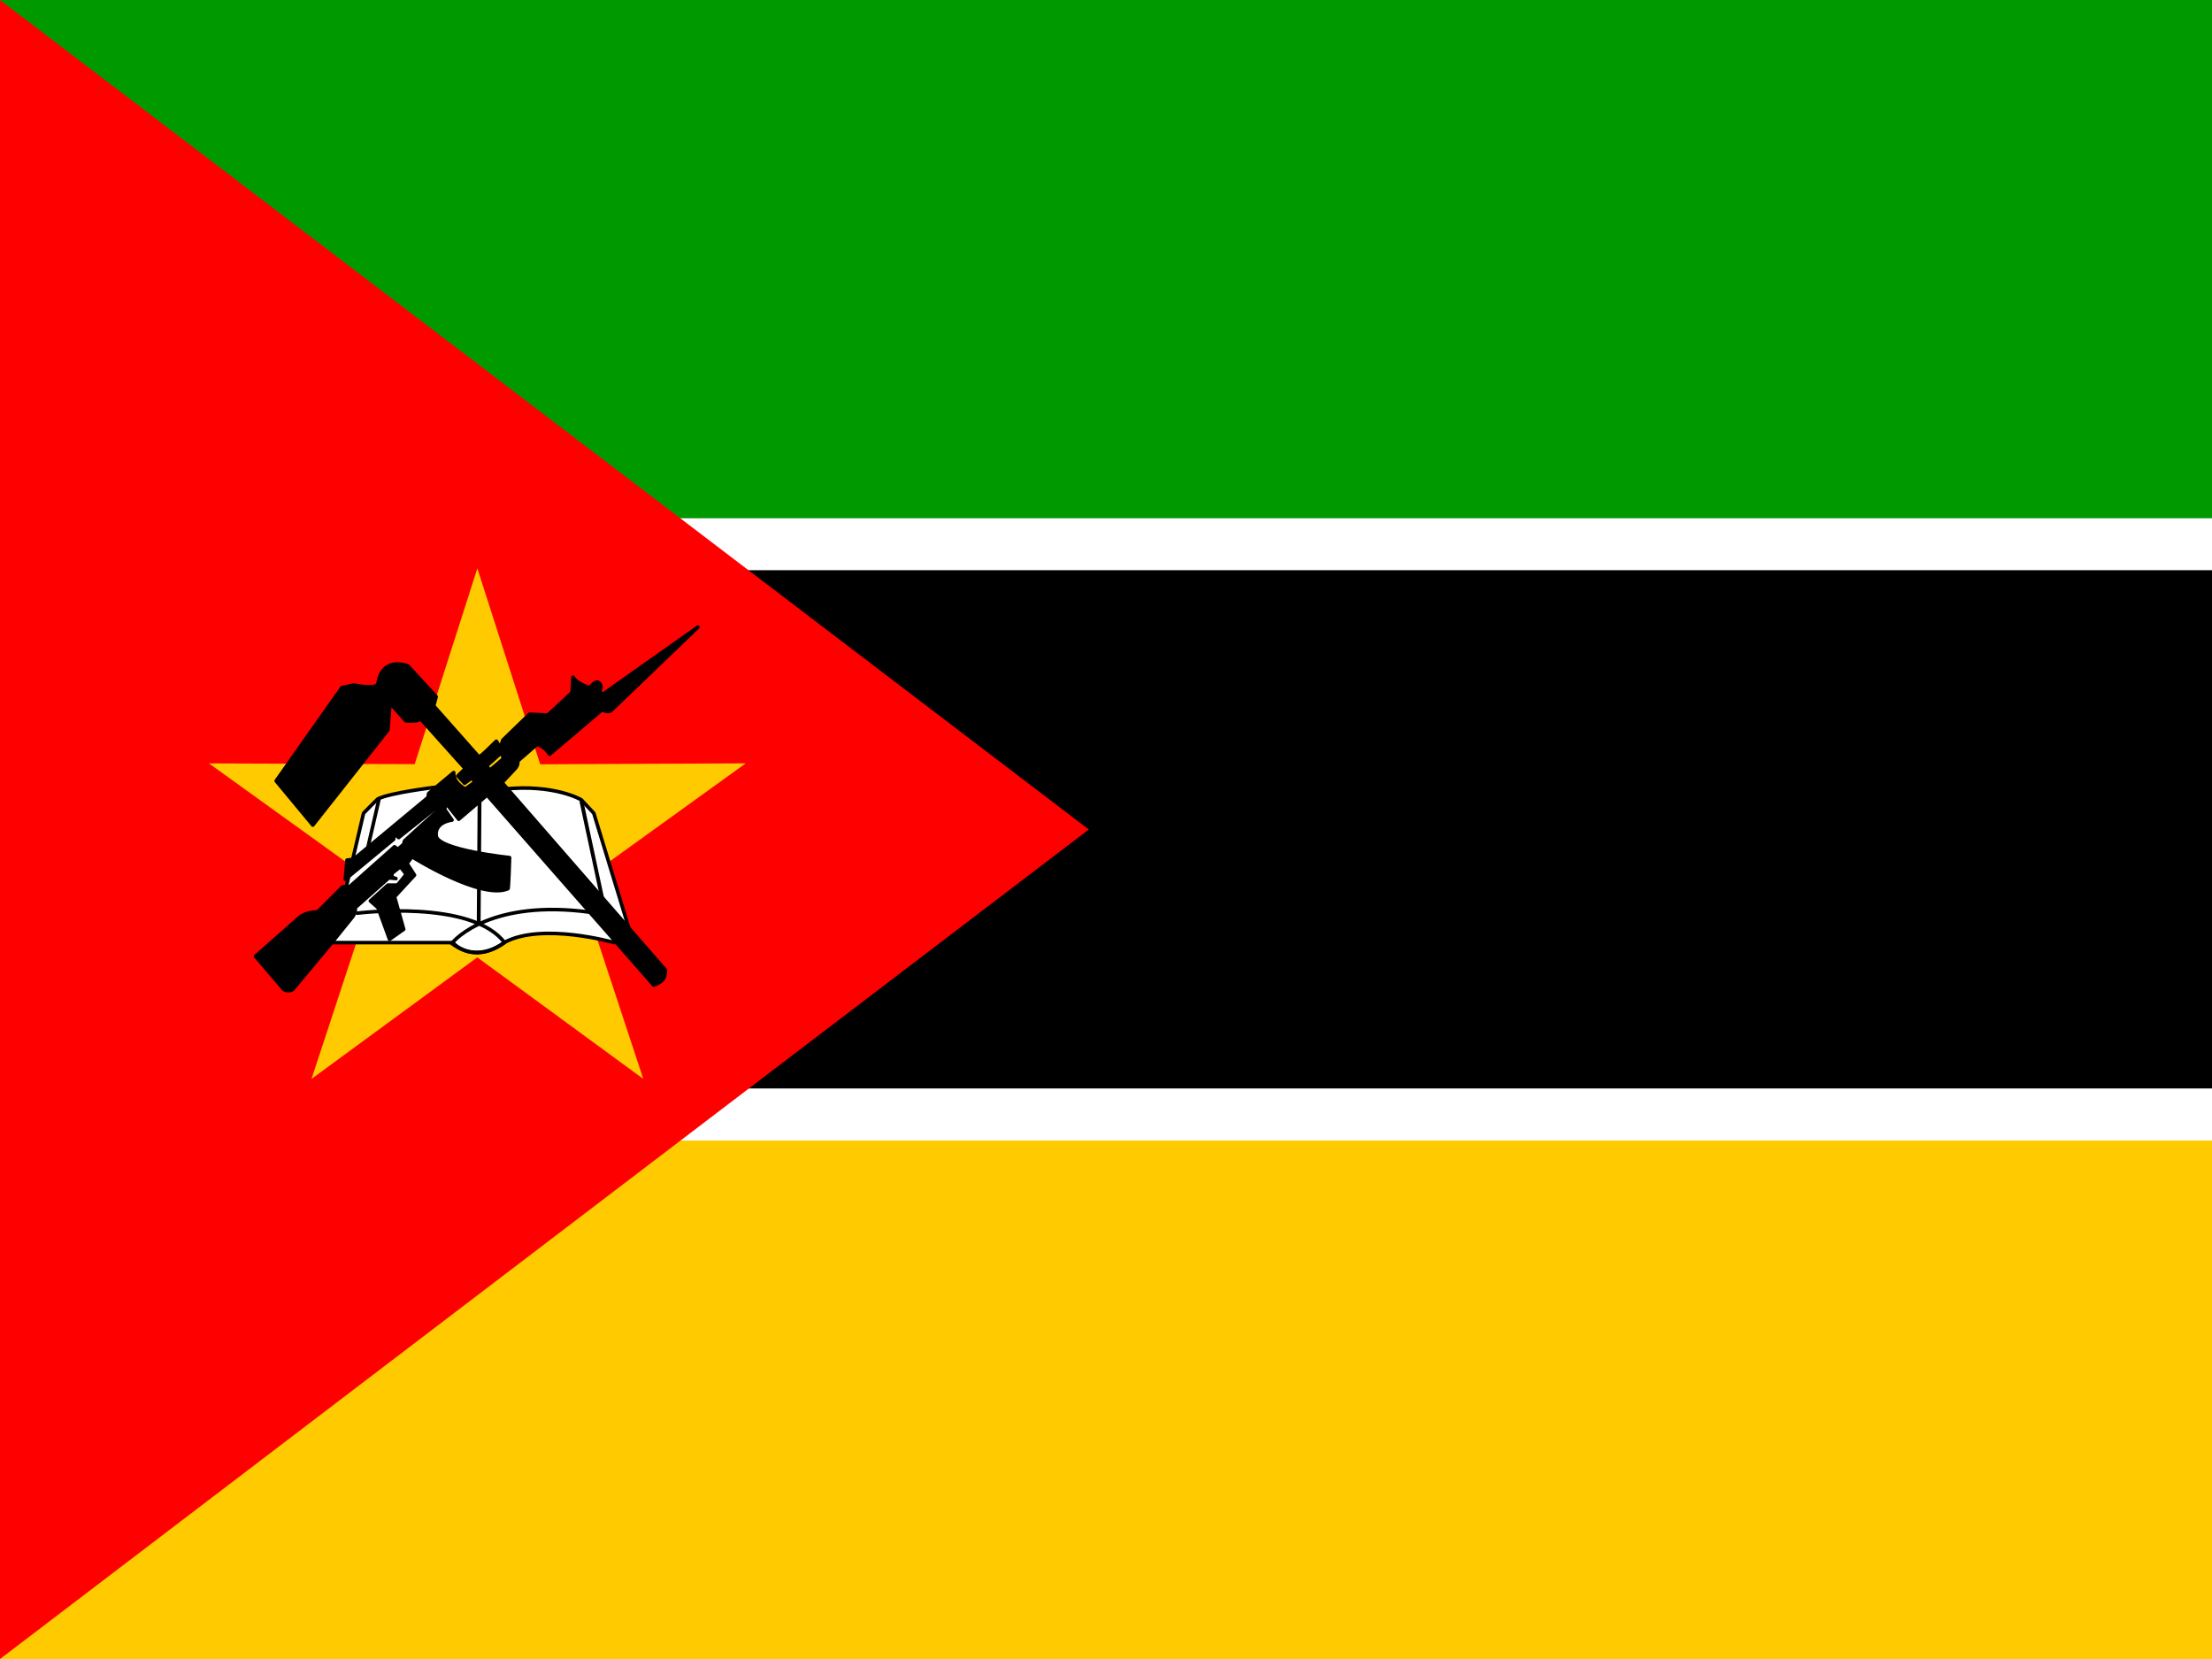
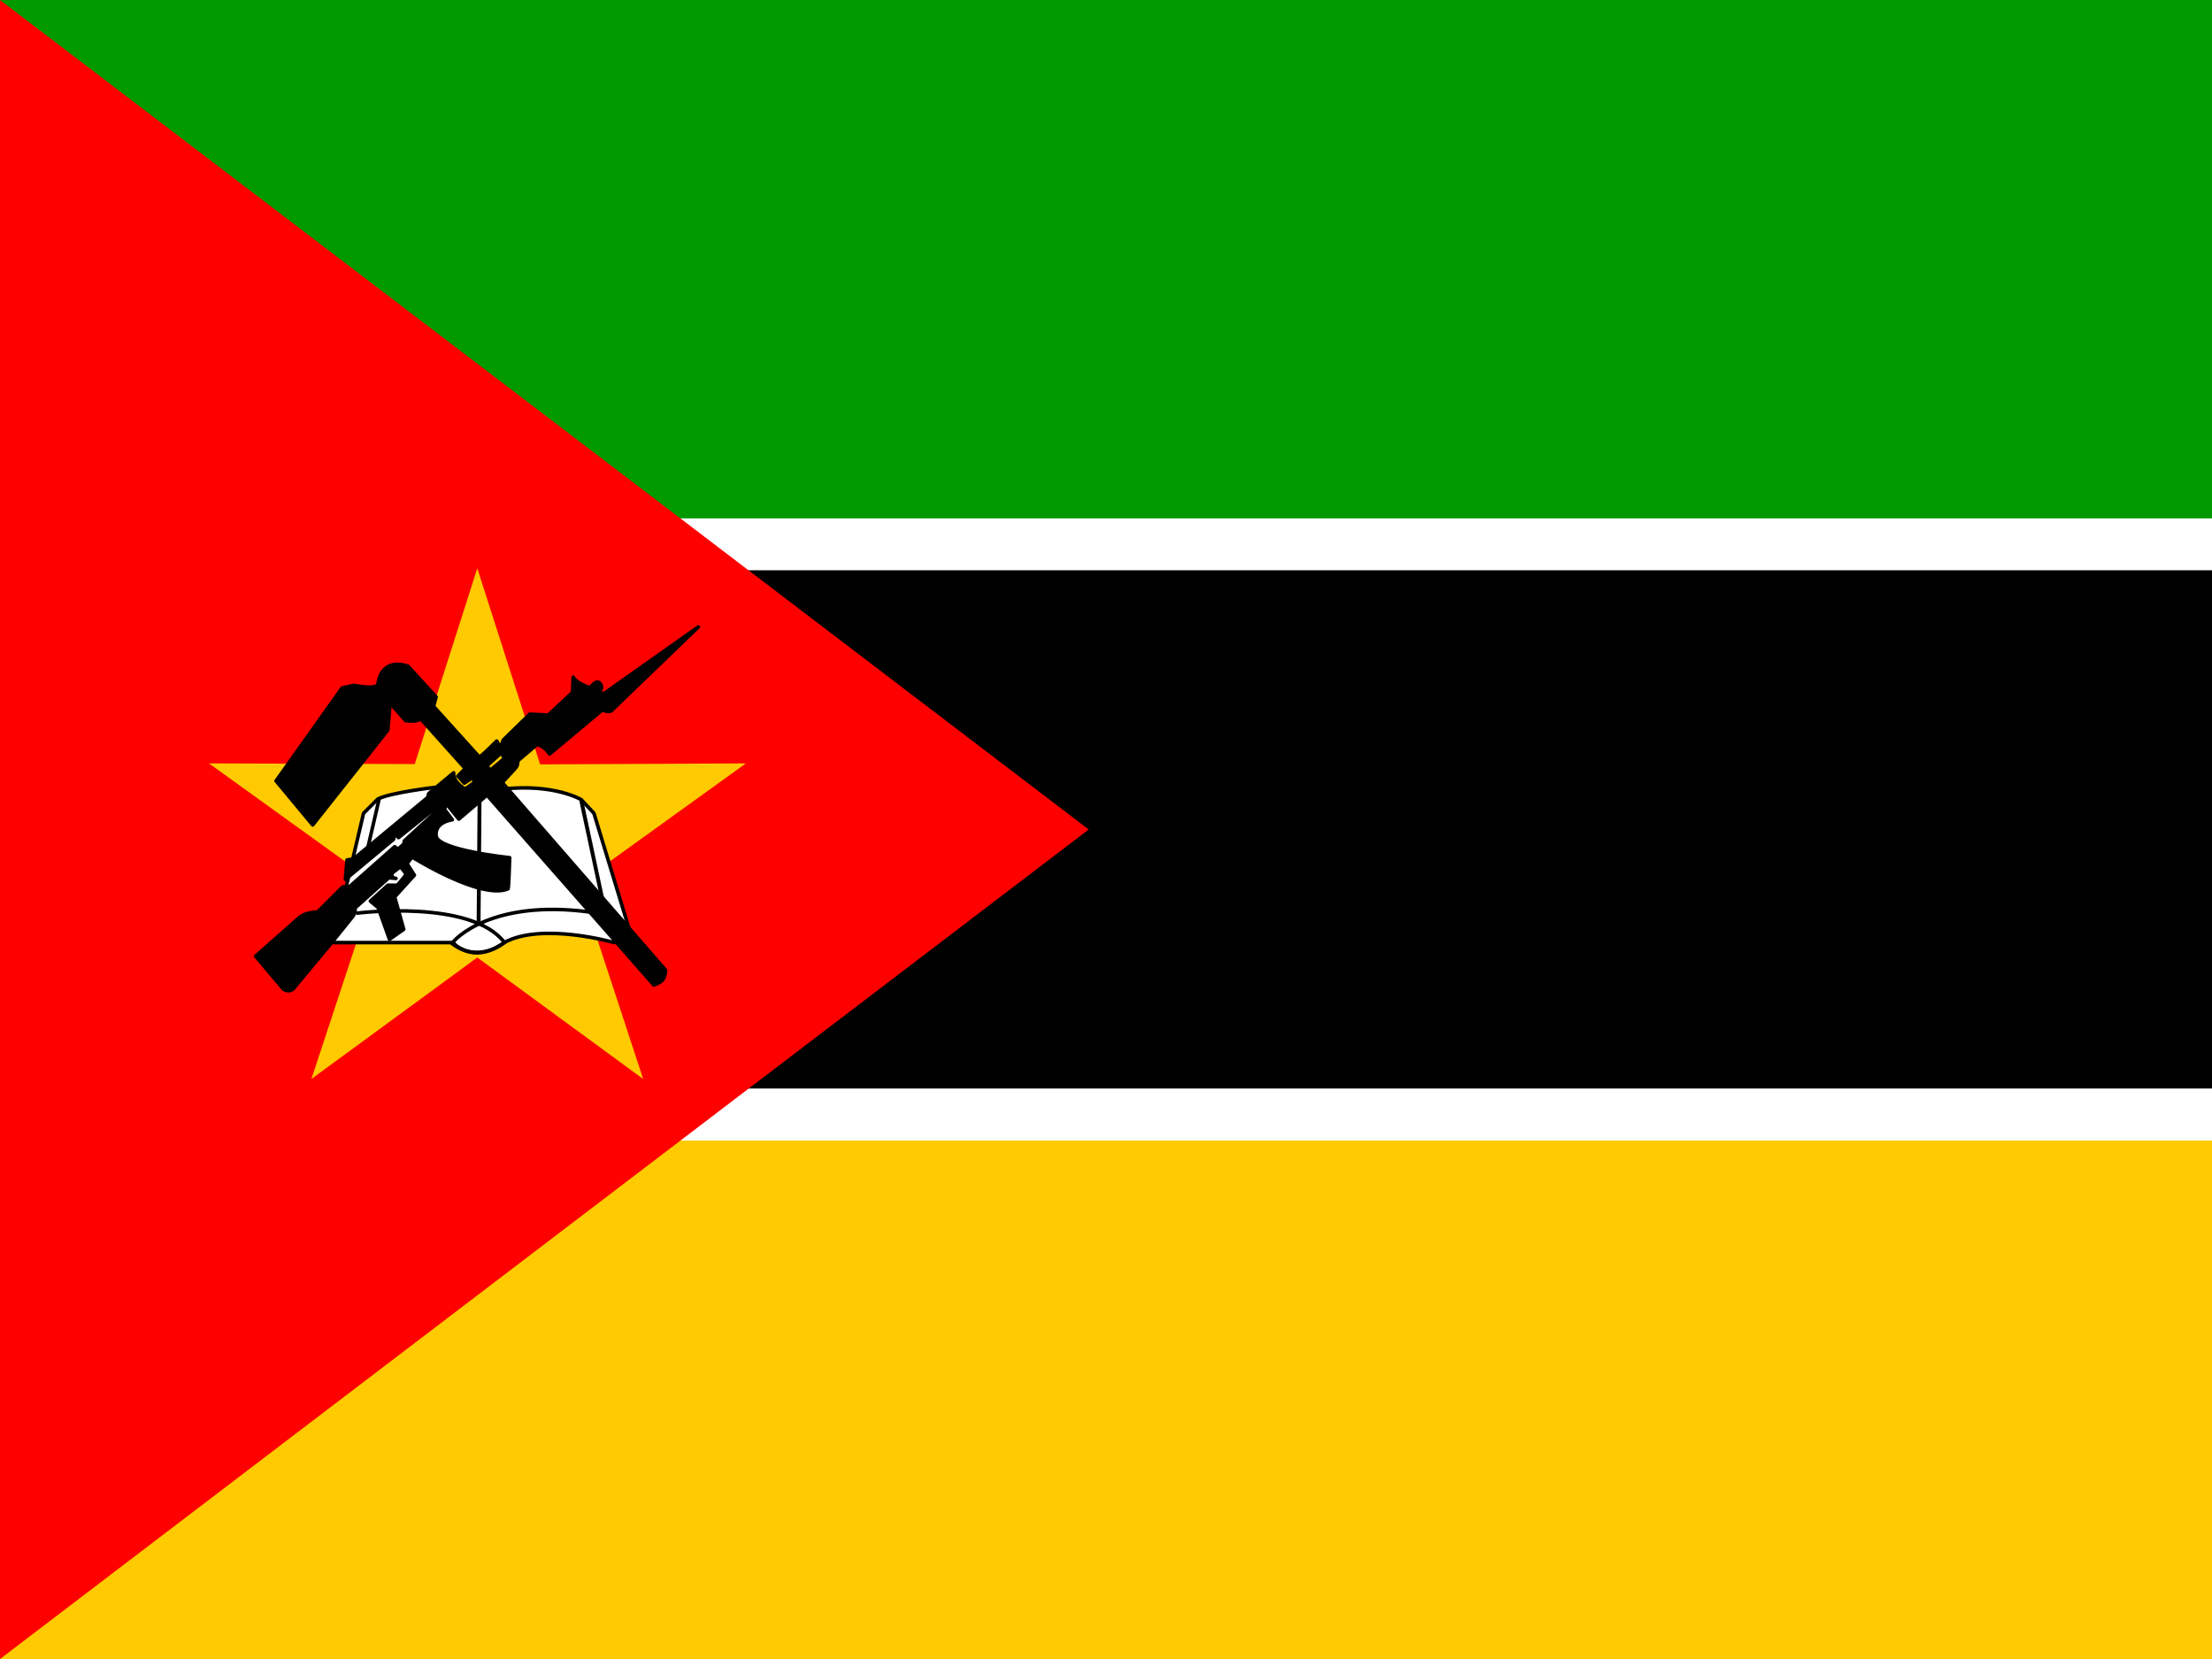
- <svg xmlns="http://www.w3.org/2000/svg" height="480" width="640" viewBox="0 0 640 480">
+ <svg xmlns="http://www.w3.org/2000/svg" id="flag-icons-mz" viewBox="0 0 640 480">
  <defs>
-     <clipPath id="a">
-       <path fill-opacity=".67" d="M0 0h682.67v512H0z" />
+     <clipPath id="mz-a">
+       <path fill-opacity=".7" d="M0 0h682.7v512H0z" />
    </clipPath>
  </defs>
-   <g clip-path="url(#a)" transform="scale(.9375)">
-     <path fill-rule="evenodd" fill="#009a00" d="M0 0h768v160H0z" />
-     <path fill-rule="evenodd" fill="#fff" d="M0 159.96h768v16.018H0z" />
-     <path fill-rule="evenodd" d="M0 175.98h768v160H0z" />
-     <path fill-rule="evenodd" fill="#fff" d="M0 335.98h768v16.018H0z" />
-     <path fill-rule="evenodd" fill="#ffca00" d="M0 352h768v160H0z" />
-     <path d="M0 0v512l336.02-256L0 0z" fill-rule="evenodd" fill="red" />
-     <path fill="#ffca00" fill-rule="evenodd" d="M198.532 332.966l-51.23-37.505-51.163 37.514 19.841-60.31-51.49-37.066 63.493.235 19.336-60.424 19.397 60.46 63.442-.29-51.506 37.13z" />
-     <path stroke-linejoin="round" d="M102.837 290.905h36.905c2.969 3.331 9.594 4.69 15.904-.04 11.567-6.334 33.945.04 33.945.04l4.407-4.682-10.742-35.252-3.856-4.131s-8.261-4.957-23.96-3.305c-15.698 1.653-21.207-.55-21.207-.55s-13.77 1.652-17.625 3.58c-.424.343-4.407 4.406-4.407 4.406l-9.364 39.934z" fill-rule="evenodd" stroke="#000" stroke-linecap="round" stroke-width="1.103" fill="#fff" />
-     <path stroke-linejoin="round" d="M110.274 281.819s35.251-4.407 45.442 9.088c-5.755 3.938-10.823 4.263-16.25.276.865-1.44 12.67-13.77 42.689-9.64" stroke="#000" stroke-linecap="round" stroke-width="1.103" fill="none" />
-     <path d="M148.002 246.567l-.273 38.833M179.399 247.114l6.61 30.846" stroke="#000" stroke-width=".882pt" fill="none" />
-     <path stroke-linejoin="round" d="M116.971 246.63l-3.668 15.906" stroke="#000" stroke-linecap="round" stroke-width="1.103" fill="none" />
-     <path stroke-linejoin="round" d="M78.868 295.14l8.68 10.175c1.018.608 1.924.57 2.829 0l12.862-15.434 5.402-6.689c.837-.99 1.104-2.096 1.03-3.086l10.327-9.178c.845.059 1.348.154 2.193.211-.998-.258-1.73-.744-.945-1.838l2.315-1.8 1.8 2.314s-2.571 3.344-2.829 3.344h-2.83l-5.402 4.889 2.362 2.087 3.555 9.746 4.374-3.088-2.83-10.032 6.174-6.688-2.316-3.602 1.544-2.058s21.368 13.453 29.6 9.852c.223.08.498-9.595.498-9.595s-22.123-2.315-22.638-6.688c-.515-4.373 4.888-4.888 4.888-4.888l-2.316-3.344.515-1.801 3.859 4.888 8.747-7.46 51.449 58.652c2.809-1.139 3.408-1.826 3.602-4.63-.073-.07-50.42-57.881-50.42-57.881l3.858-4.116c.76-.857 1.027-1.221 1.028-2.573l5.917-5.144c1.78.61 2.914 1.677 3.859 3.086l16.266-13.786c.429.43 1.73.858 2.615.376l26.888-25.816-29.305 20.703-1.033-.772c0-.858 1.064-1.07 0-2.573-1.138-1.366-2.83 1.286-3.086 1.286-.258 0-4.243-1.408-5.116-3.192l-.287 4.736-7.46 6.946-5.66-.258-8.232 7.975-1.028 3.087 1.286 2.573s-4.374 3.859-4.374 3.601c0-.257-.884-1.137-.922-1.25l3.752-3.38.514-2.316-1.251-1.954c-.38.275-5.18 5.299-5.437 4.784-.432-.477-13.894-15.69-13.894-15.69l.77-2.83-8.745-9.519c-3.189-1.1-8.232-1.286-9.261 5.66-.801 1.631-7.46.257-7.46.257l-3.602.772-20.322 28.811 11.319 13.634 23.152-29.326.688-8.308 4.857 5.432c1.62.208 3.163.227 4.631-.514l13.717 15.31-2.284 2.229c.772.858 1.303 1.405 2.075 2.263.772-.514 1.508-1.132 2.28-1.647.258.344.686.996.944 1.339-1.15.625-1.956 1.458-3.105 2.084-1.84-1.2-3.615-2.692-3.48-5.068l-7.718 6.431-.257 1.287-22.895 19.036-2.058.258-.515 5.916 14.92-12.347v-1.802l1.544 1.286 11.576-9.26s.772 1.029.515 1.029-10.29 9.26-10.29 9.26l-.257 1.03-1.801 1.543-1.03-.772-13.89 12.348h-2.059l-7.717 7.718c-1.99.173-3.715.384-5.402 1.543L78.86 295.14z" fill-rule="evenodd" stroke="#000" stroke-linecap="round" stroke-width="1.103" />
+   <g clip-path="url(#mz-a)" transform="scale(.9375)">
+     <path fill="#009a00" fill-rule="evenodd" d="M0 0h768v160H0z" />
+     <path fill="#fff" fill-rule="evenodd" d="M0 160h768v16H0z" />
+     <path fill-rule="evenodd" d="M0 176h768v160H0z" />
+     <path fill="#fff" fill-rule="evenodd" d="M0 336h768v16H0z" />
+     <path fill="#ffca00" fill-rule="evenodd" d="M0 352h768v160H0z" />
+     <path fill="red" fill-rule="evenodd" d="M0 0v512l336-256L0 0z" />
+     <path fill="#ffca00" fill-rule="evenodd" d="m198.5 333-51.2-37.5L96.1 333l19.9-60.3-51.5-37.1 63.5.2 19.3-60.4 19.4 60.5 63.5-.3-51.5 37.1z" />
+     <path fill="#fff" fill-rule="evenodd" stroke="#000" stroke-linecap="round" stroke-linejoin="round" stroke-width="1.1" d="M102.8 290.9h37c3 3.3 9.5 4.7 15.8 0 11.6-6.4 34 0 34 0l4.4-4.7-10.7-35.2-3.9-4.2s-8.3-5-24-3.3c-15.7 1.7-21.2-.5-21.2-.5s-13.7 1.6-17.6 3.6l-4.4 4.4-9.4 39.9z" />
+     <path fill="none" stroke="#000" stroke-linecap="round" stroke-linejoin="round" stroke-width="1.1" d="M110.3 281.8s35.2-4.4 45.4 9.1c-5.7 4-10.8 4.3-16.2.3.8-1.5 12.6-13.8 42.7-9.7" />
+     <path fill="none" stroke="#000" stroke-width="1.2" d="m148 246.6-.3 38.8m31.7-38.3L186 278" />
+     <path fill="none" stroke="#000" stroke-linecap="round" stroke-linejoin="round" stroke-width="1.1" d="m117 246.6-3.7 16" />
+     <path fill-rule="evenodd" stroke="#000" stroke-linecap="round" stroke-linejoin="round" stroke-width="1.1" d="m78.9 295.1 8.6 10.2c1 .6 2 .6 2.9 0l12.8-15.4 5.4-6.7c.9-1 1.1-2.1 1-3l10.4-9.3 2.2.2c-1-.2-1.7-.7-1-1.8l2.4-1.8 1.8 2.3s-2.6 3.4-2.9 3.4h-2.8l-5.4 4.9 2.4 2 3.5 9.8 4.4-3.1-2.8-10 6.1-6.7-2.3-3.6 1.6-2s21.3 13.4 29.6 9.8c.2 0 .5-9.6.5-9.6s-22.2-2.3-22.7-6.7 5-5 5-5l-2.4-3.2.5-1.8 3.9 4.8 8.7-7.4 51.5 58.6c2.8-1.1 3.4-1.8 3.6-4.6L155 241.5l3.8-4.1c.8-.9 1-1.2 1-2.6l6-5.1a7.3 7.3 0 0 1 3.8 3L186 219c.4.4 1.7.8 2.6.4l26.9-25.9-29.3 20.7-1-.7c0-.9 1-1 0-2.6-1.2-1.4-2.9 1.3-3.1 1.3-.3 0-4.3-1.4-5.2-3.2l-.2 4.7-7.5 7-5.7-.3-8.2 8-1 3 1.3 2.7s-4.4 3.8-4.4 3.6c0-.3-.9-1.2-1-1.3l3.8-3.4.5-2.3-1.2-2c-.4.3-5.2 5.4-5.5 4.8l-14-15.5.8-2.9-8.7-9.5c-3.2-1.1-8.3-1.3-9.3 5.7-.8 1.6-7.4.2-7.4.2l-3.6.8L85.2 241l11.3 13.6 23.2-29.3.7-8.3 4.8 5.4c1.7.2 3.2.3 4.7-.5l13.7 15.3-2.3 2.3 2 2.2 2.4-1.6.9 1.3c-1.1.6-2 1.5-3.1 2.1-1.8-1.2-3.6-2.7-3.5-5l-7.7 6.4-.3 1.2-22.9 19-2 .3-.5 6 14.9-12.4v-1.8l1.5 1.3 11.6-9.3s.8 1 .5 1-10.3 9.3-10.3 9.3l-.2 1-1.8 1.6-1-.8-14 12.4h-2l-7.7 7.7c-2 .2-3.7.4-5.4 1.5l-13.8 12.2z" />
  </g>
</svg>
